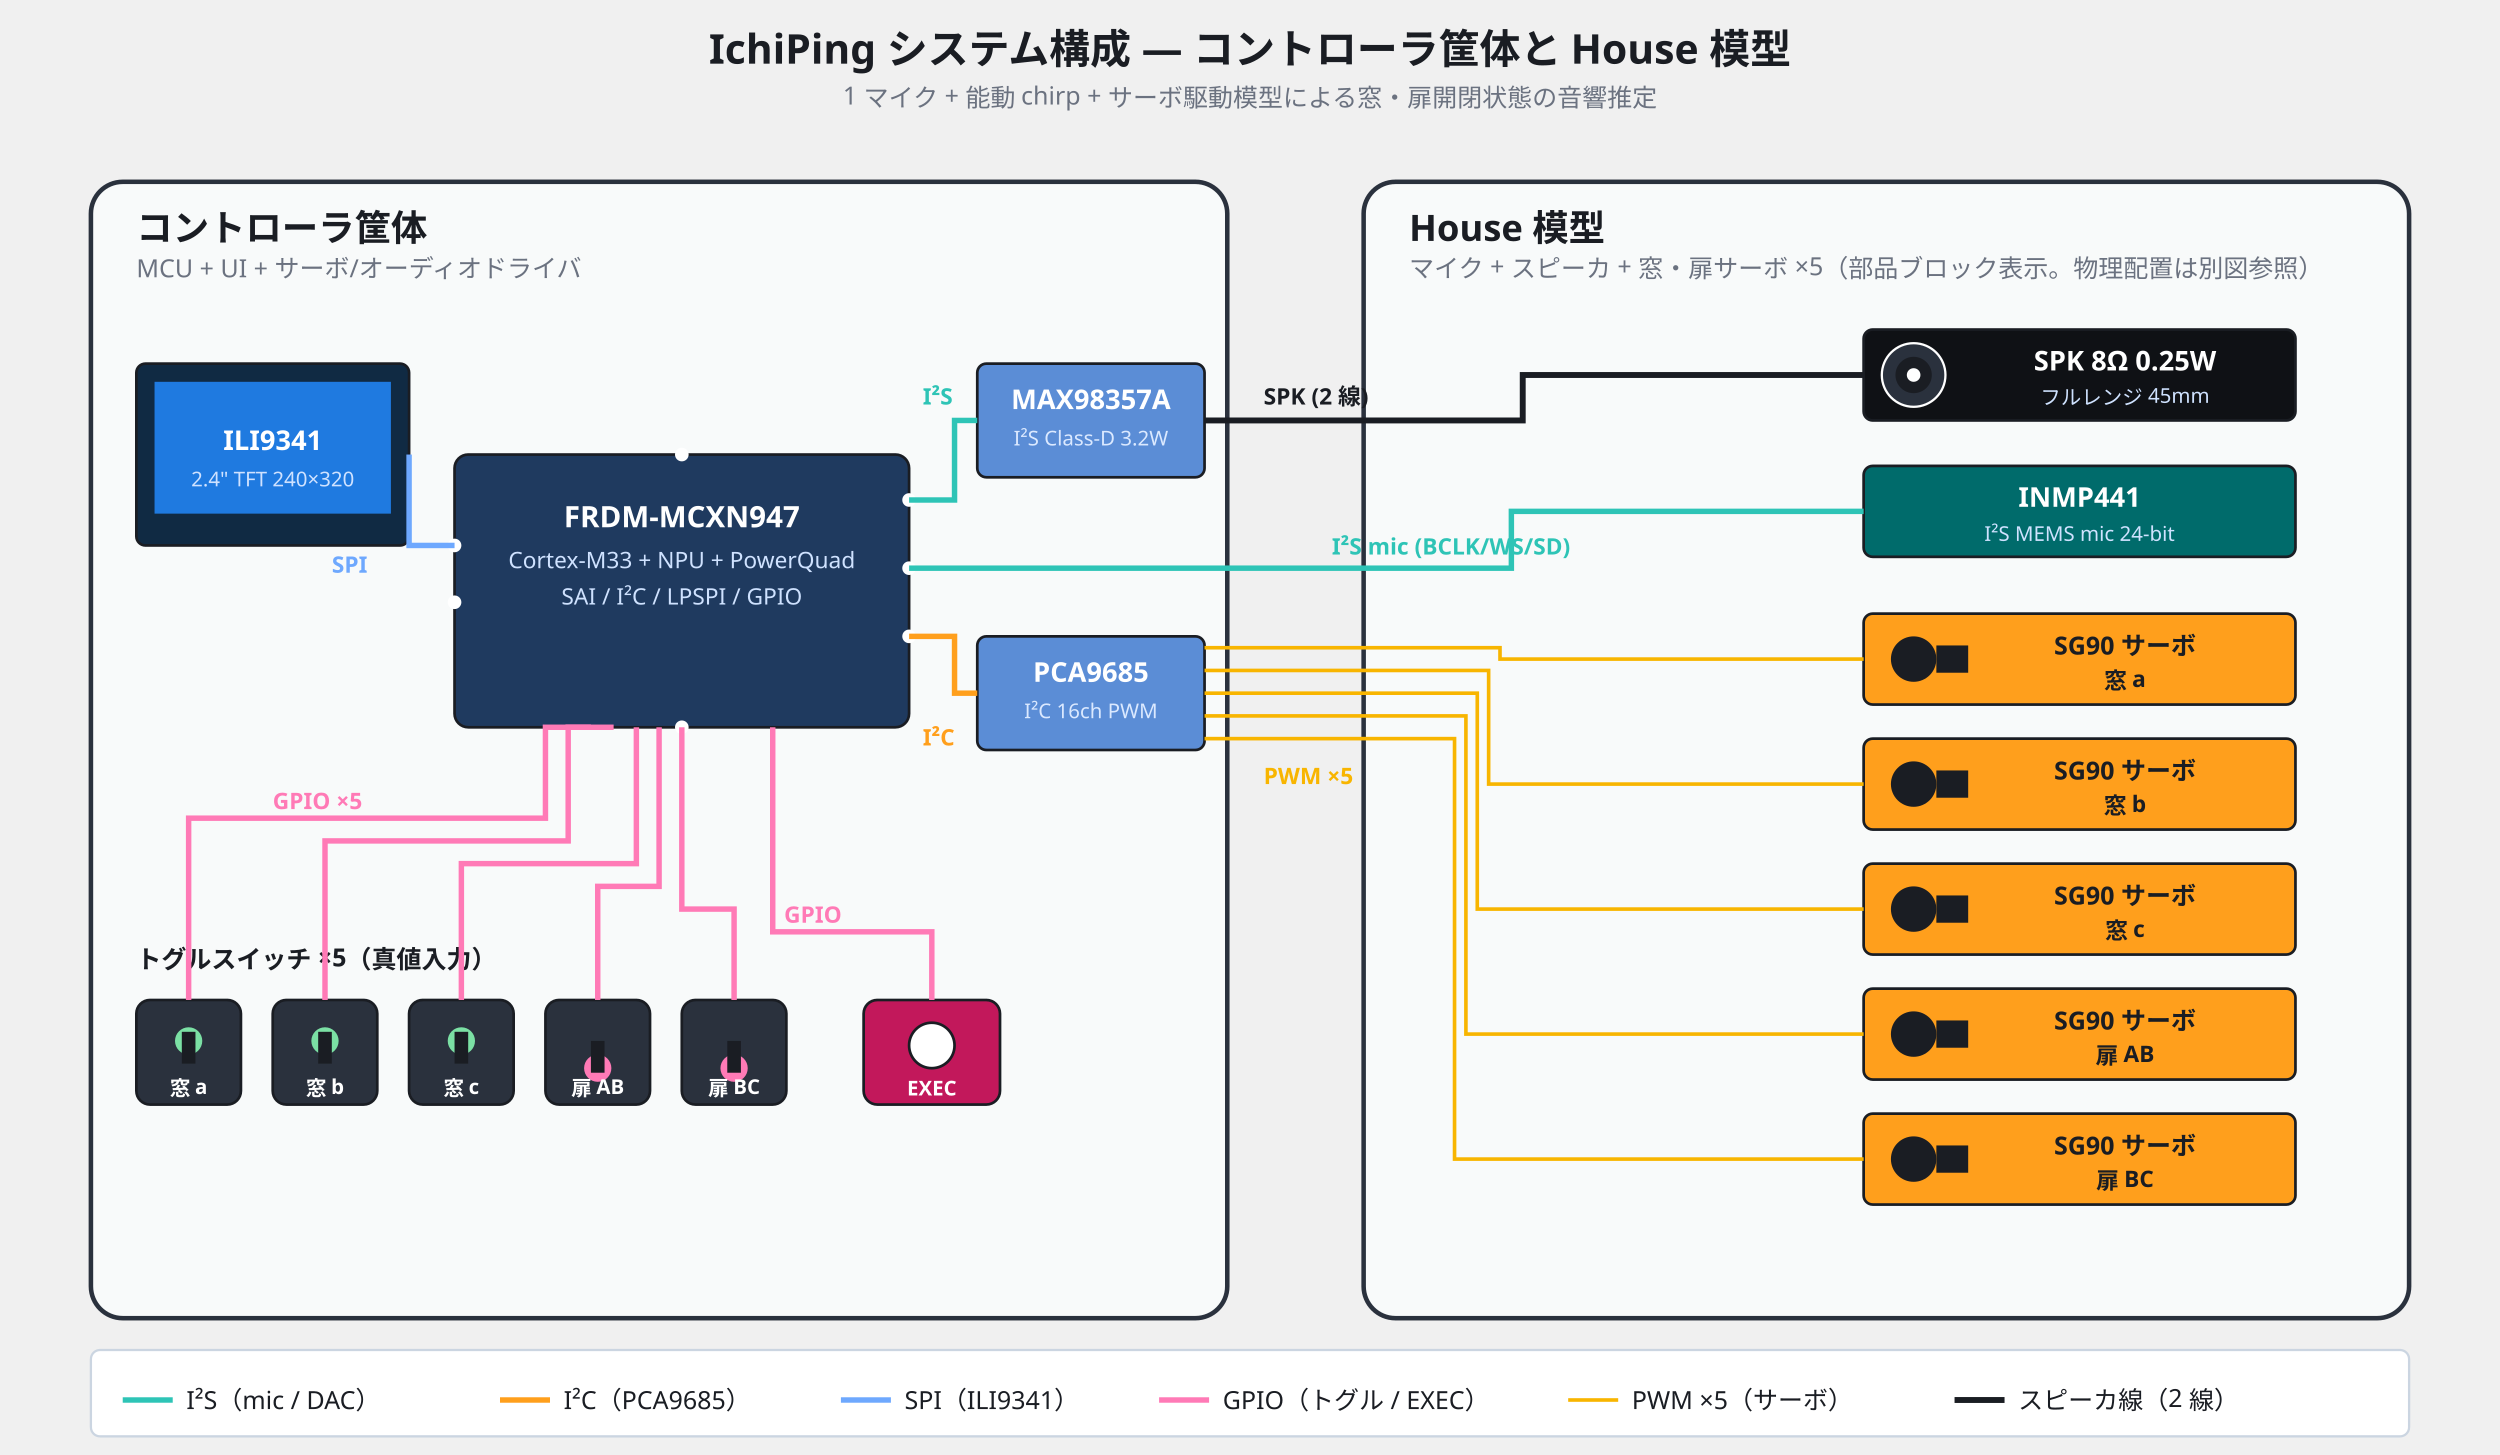
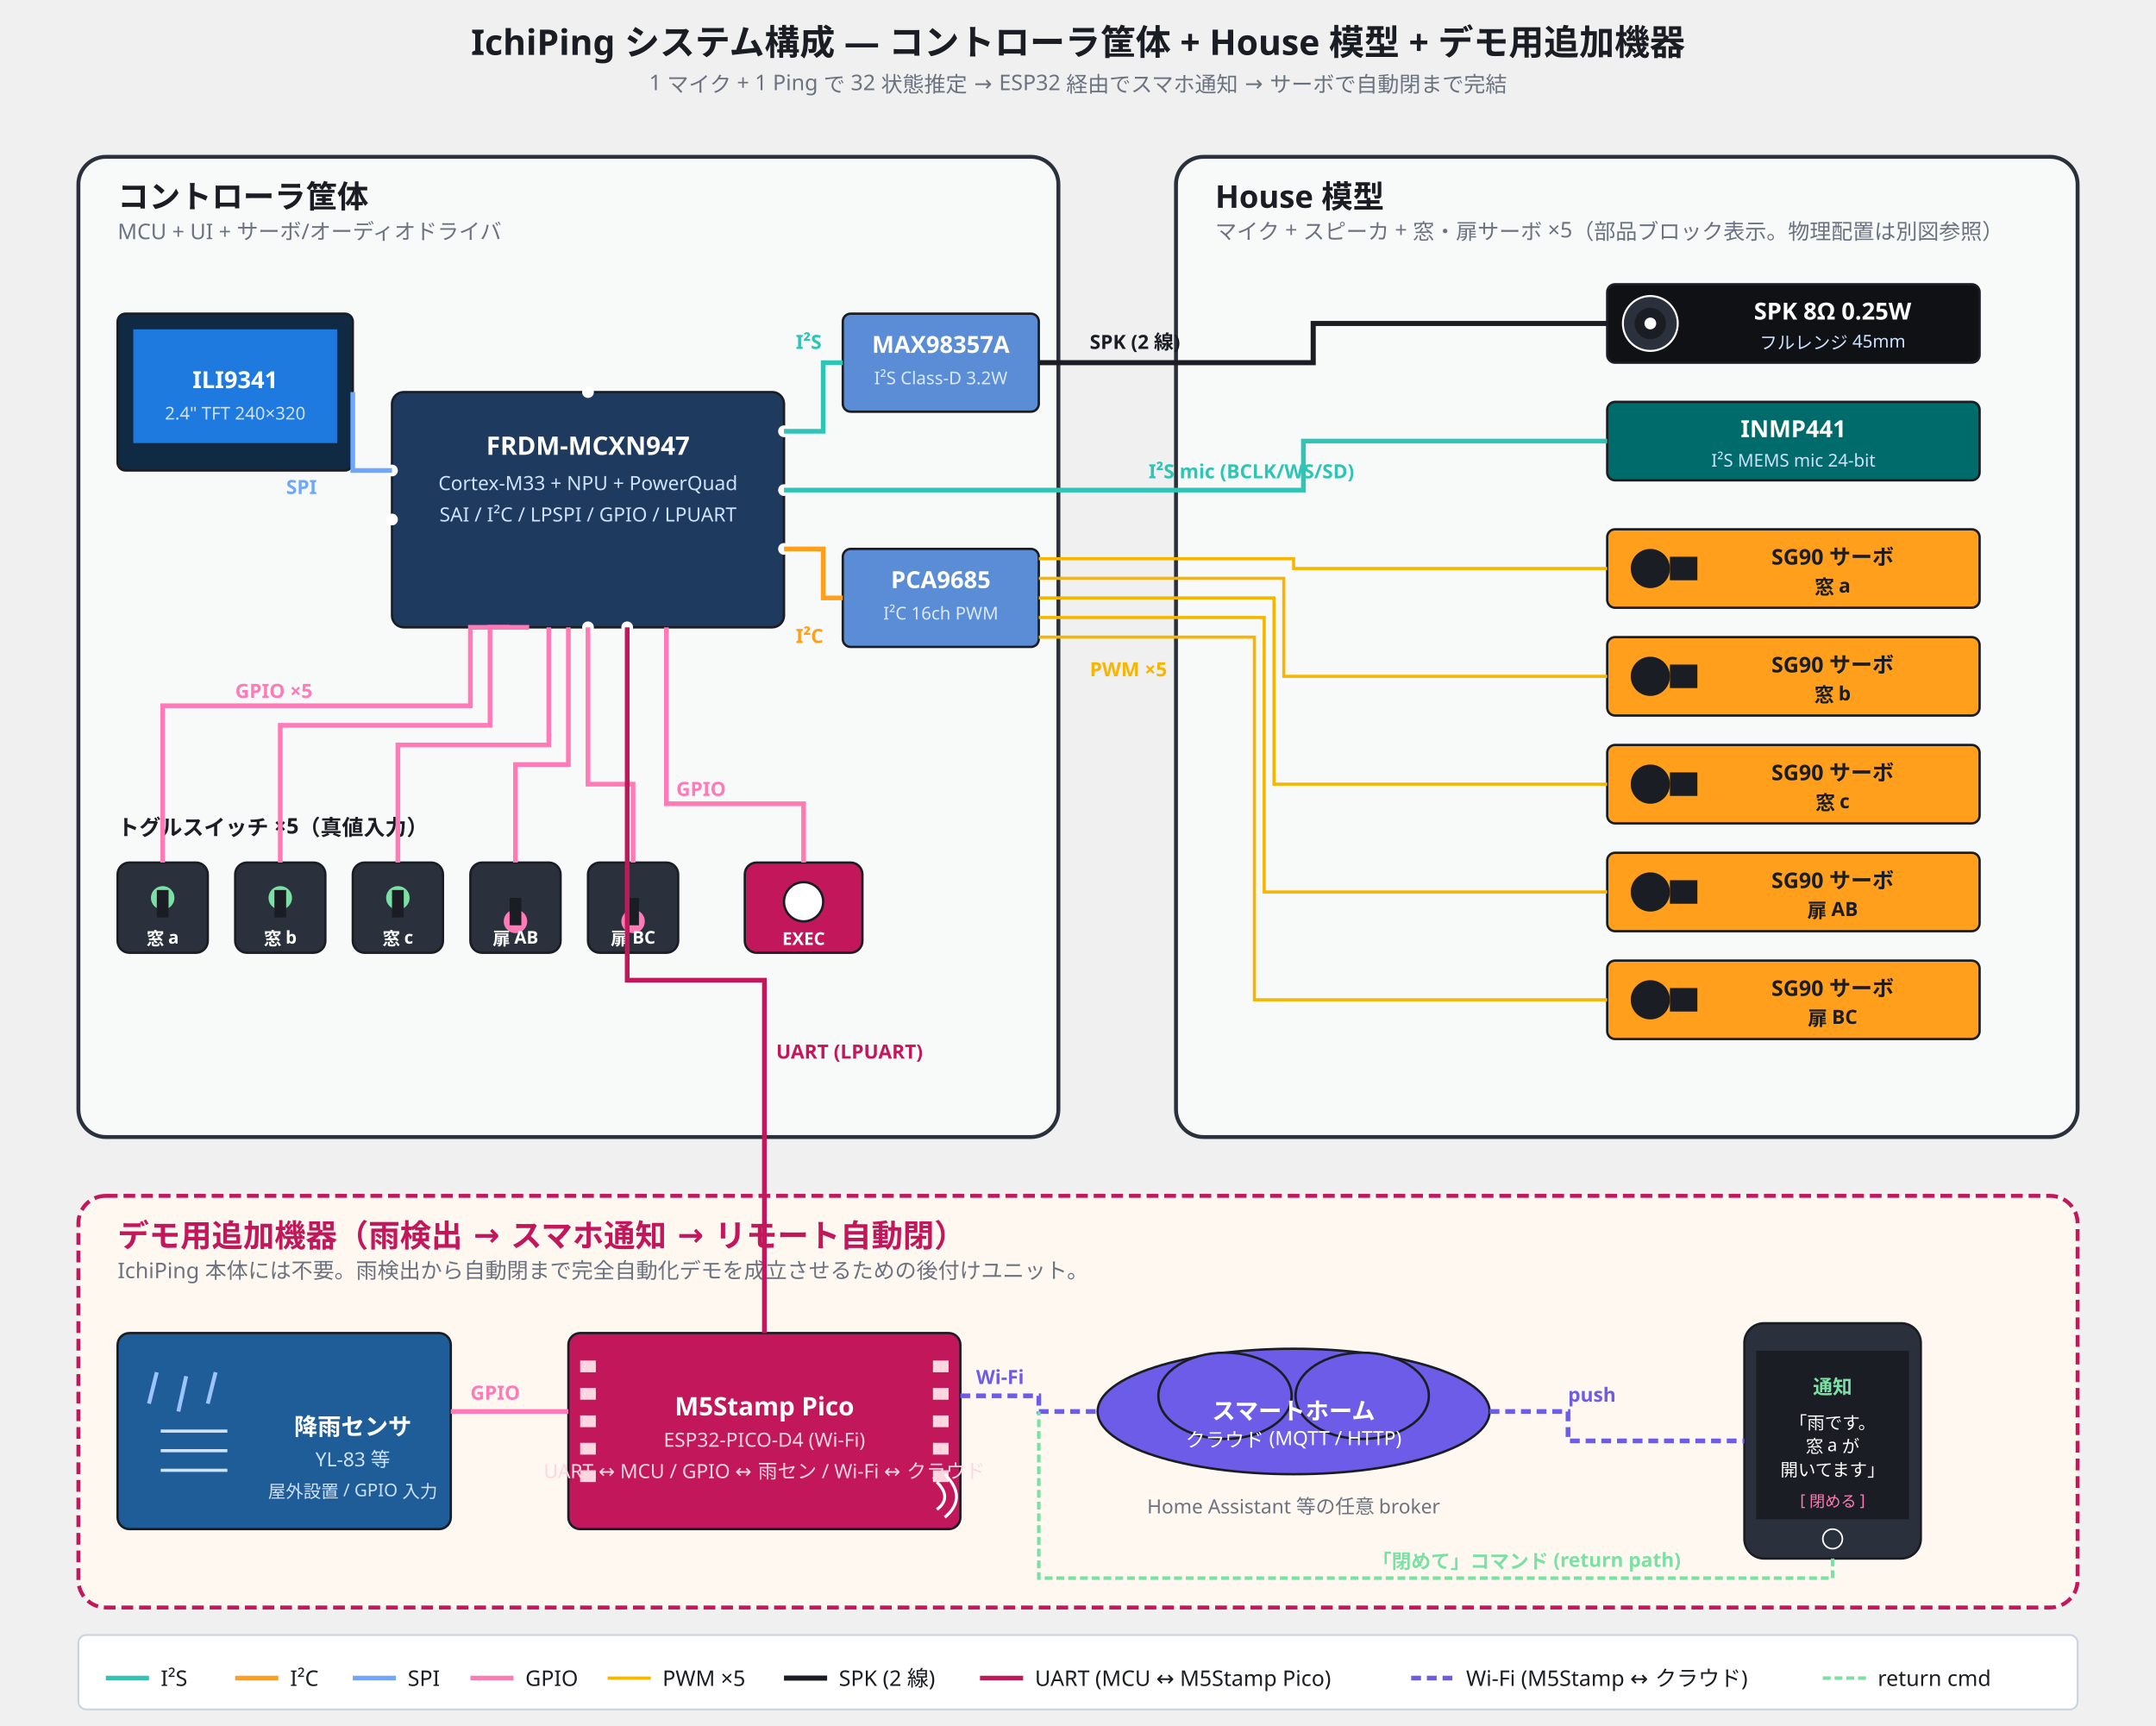
- <svg xmlns="http://www.w3.org/2000/svg" viewBox="0 0 1100 640" font-family="Hiragino Sans, Yu Gothic UI, Segoe UI, sans-serif">
+ <svg xmlns="http://www.w3.org/2000/svg" viewBox="0 0 1100 880" font-family="Hiragino Sans, Yu Gothic UI, Segoe UI, sans-serif">
  <defs>
    <style>
      .enclosure { fill: #f8fafa; stroke: #2a313d; stroke-width: 2; }
+       .enclosure-demo { fill: #fff8f0; stroke: #c2185b; stroke-width: 2; stroke-dasharray: 6 3; }
      .enclosure-label { font-size: 16px; font-weight: 800; fill: #1a1d23; }
+       .enclosure-label-demo { font-size: 16px; font-weight: 800; fill: #c2185b; }
      .enclosure-sub { font-size: 11px; fill: #6b7280; }

      .part { stroke: #1a1d23; stroke-width: 1.2; }
      .part-mcu { fill: #1f3a5f; }
      .part-mcu-text { fill: #fff; font-weight: 700; font-size: 13px; }
      .part-mcu-sub  { fill: #cfe2ff; font-size: 10px; }

      .part-display { fill: #102a43; }
      .part-display-text { fill: #fff; font-weight: 700; font-size: 12px; }

      .part-amp { fill: #5b8dd6; }
      .part-pca { fill: #5b8dd6; }
      .part-amp-text { fill: #fff; font-weight: 700; font-size: 12px; }

      .part-toggle { fill: #2a313d; }
      .part-toggle-text { fill: #fff; font-size: 9px; font-weight: 700; text-anchor: middle; }

      .part-mic { fill: #006b6b; }
      .part-mic-text { fill: #fff; font-weight: 700; font-size: 12px; }

      .part-sp { fill: #0f1115; }
      .part-sp-text { fill: #fff; font-weight: 700; font-size: 12px; }

      .part-servo { fill: #ff9f1c; }
      .part-servo-text { fill: #1a1d23; font-size: 9px; font-weight: 700; text-anchor: middle; }
+ 
+       .part-esp { fill: #c2185b; }
+       .part-esp-text { fill: #fff; font-weight: 700; font-size: 13px; }
+       .part-esp-sub  { fill: #ffd6e0; font-size: 10px; }
+ 
+       .part-rain { fill: #1f5d99; }
+       .part-rain-text { fill: #fff; font-weight: 700; font-size: 12px; }
+ 
+       .part-cloud { fill: #6c5ce7; }
+       .part-cloud-text { fill: #fff; font-weight: 700; font-size: 12px; }
+ 
+       .part-phone { fill: #2a313d; }
+       .part-phone-text { fill: #fff; font-weight: 700; font-size: 11px; }

      .label { font-size: 11px; fill: #4b5563; }
      .label-small { font-size: 10px; fill: #6b7280; }

      .wire-i2s    { stroke: #2ec4b6; stroke-width: 2.4; fill: none; }
      .wire-i2c    { stroke: #ff9f1c; stroke-width: 2.4; fill: none; }
      .wire-spi    { stroke: #6ea8fe; stroke-width: 2.4; fill: none; }
      .wire-gpio   { stroke: #ff7ab6; stroke-width: 2.4; fill: none; }
      .wire-pwm    { stroke: #f8b500; stroke-width: 1.6; fill: none; }
      .wire-audio  { stroke: #1a1d23; stroke-width: 2.6; fill: none; }
+       .wire-uart   { stroke: #c2185b; stroke-width: 2.4; fill: none; }
+       .wire-wifi   { stroke: #6c5ce7; stroke-width: 2.4; fill: none; stroke-dasharray: 5 3; }
      .wire-label  { font-size: 10px; font-weight: 700; }

      .legend-box { fill: #fff; stroke: #cbd5e1; stroke-width: 1; }
    </style>
  </defs>
  <text x="550" y="28" font-size="18" font-weight="800" text-anchor="middle" fill="#1a1d23">
-     IchiPing システム構成 — コントローラ筐体と House 模型
+     IchiPing システム構成 — コントローラ筐体 + House 模型 + デモ用追加機器
  </text>
  <text x="550" y="46" font-size="11" text-anchor="middle" fill="#6b7280">
-     1 マイク + 能動 chirp + サーボ駆動模型による窓・扉開閉状態の音響推定
+     1 マイク + 1 Ping で 32 状態推定 → ESP32 経由でスマホ通知 → サーボで自動閉まで完結
  </text>
  <rect class="enclosure" x="40" y="80" width="500" height="500" rx="14" />
  <text class="enclosure-label" x="60" y="106">コントローラ筐体</text>
  <text class="enclosure-sub" x="60" y="122">MCU + UI + サーボ/オーディオドライバ</text>
  <rect class="part part-mcu" x="200" y="200" width="200" height="120" rx="6" />
  <text class="part-mcu-text" x="300" y="232" text-anchor="middle">FRDM-MCXN947</text>
  <text class="part-mcu-sub" x="300" y="250" text-anchor="middle">Cortex-M33 + NPU + PowerQuad</text>
-   <text class="part-mcu-sub" x="300" y="266" text-anchor="middle">SAI / I²C / LPSPI / GPIO</text>
+   <text class="part-mcu-sub" x="300" y="266" text-anchor="middle">SAI / I²C / LPSPI / GPIO / LPUART</text>
  <circle cx="200" cy="240" r="3" fill="#fff" />
  <circle cx="200" cy="265" r="3" fill="#fff" />
  <circle cx="400" cy="220" r="3" fill="#fff" />
  <circle cx="400" cy="250" r="3" fill="#fff" />
  <circle cx="400" cy="280" r="3" fill="#fff" />
  <circle cx="300" cy="320" r="3" fill="#fff" />
  <circle cx="300" cy="200" r="3" fill="#fff" />
  <rect class="part part-display" x="60" y="160" width="120" height="80" rx="4" />
  <rect x="68" y="168" width="104" height="58" fill="#1f7ae0" stroke="none" />
  <text class="part-display-text" x="120" y="198" text-anchor="middle">ILI9341</text>
  <text x="120" y="214" text-anchor="middle" font-size="9" fill="#cfe2ff">2.4" TFT 240×320</text>
  <rect class="part part-amp" x="430" y="160" width="100" height="50" rx="4" />
  <text class="part-amp-text" x="480" y="180" text-anchor="middle">MAX98357A</text>
  <text x="480" y="196" text-anchor="middle" font-size="9" fill="#dbe9ff">I²S Class-D 3.2W</text>
  <rect class="part part-pca" x="430" y="280" width="100" height="50" rx="4" />
  <text class="part-amp-text" x="480" y="300" text-anchor="middle">PCA9685</text>
  <text x="480" y="316" text-anchor="middle" font-size="9" fill="#dbe9ff">I²C 16ch PWM</text>
  <text x="60" y="426" font-size="11" font-weight="700" fill="#1a1d23">トグルスイッチ ×5（真値入力）</text>
  <g>
    <g transform="translate(60,440)">
      <rect class="part part-toggle" width="46" height="46" rx="6" />
      <circle cx="23" cy="18" r="6" fill="#7be0a4" />
      <rect x="20" y="14" width="6" height="14" fill="#1a1d23" />
      <text class="part-toggle-text" x="23" y="42">窓 a</text>
    </g>
    <g transform="translate(120,440)">
      <rect class="part part-toggle" width="46" height="46" rx="6" />
      <circle cx="23" cy="18" r="6" fill="#7be0a4" />
      <rect x="20" y="14" width="6" height="14" fill="#1a1d23" />
      <text class="part-toggle-text" x="23" y="42">窓 b</text>
    </g>
    <g transform="translate(180,440)">
      <rect class="part part-toggle" width="46" height="46" rx="6" />
      <circle cx="23" cy="18" r="6" fill="#7be0a4" />
      <rect x="20" y="14" width="6" height="14" fill="#1a1d23" />
      <text class="part-toggle-text" x="23" y="42">窓 c</text>
    </g>
    <g transform="translate(240,440)">
      <rect class="part part-toggle" width="46" height="46" rx="6" />
      <circle cx="23" cy="30" r="6" fill="#ff7ab6" />
      <rect x="20" y="18" width="6" height="14" fill="#1a1d23" />
      <text class="part-toggle-text" x="23" y="42">扉 AB</text>
    </g>
    <g transform="translate(300,440)">
      <rect class="part part-toggle" width="46" height="46" rx="6" />
      <circle cx="23" cy="30" r="6" fill="#ff7ab6" />
      <rect x="20" y="18" width="6" height="14" fill="#1a1d23" />
      <text class="part-toggle-text" x="23" y="42">扉 BC</text>
    </g>
  </g>
  <g transform="translate(380,440)">
    <rect class="part" x="0" y="0" width="60" height="46" rx="6" fill="#c2185b" />
    <circle cx="30" cy="20" r="10" fill="#fff" stroke="#1a1d23" stroke-width="1.2" />
    <text x="30" y="42" font-size="9" font-weight="700" fill="#fff" text-anchor="middle">EXEC</text>
  </g>
+   <circle cx="320" cy="320" r="3" fill="#fff" />
  <path class="wire-spi" d="M200,240 L180,240 L180,220 L180,200" />
  <text class="wire-label" x="146" y="252" fill="#6ea8fe">SPI</text>
  <path class="wire-i2s" d="M400,220 L420,220 L420,185 L430,185" />
  <text class="wire-label" x="406" y="178" fill="#2ec4b6">I²S</text>
  <path class="wire-i2c" d="M400,280 L420,280 L420,305 L430,305" />
  <text class="wire-label" x="406" y="328" fill="#ff9f1c">I²C</text>
  <path class="wire-gpio" d="M83,440 L83,360 L240,360 L240,320 L260,320" />
  <path class="wire-gpio" d="M143,440 L143,370 L250,370 L250,320 L270,320" />
  <path class="wire-gpio" d="M203,440 L203,380 L260,380 L280,380 L280,320" />
  <path class="wire-gpio" d="M263,440 L263,390 L290,390 L290,320" />
  <path class="wire-gpio" d="M323,440 L323,400 L310,400 L300,400 L300,320" />
  <text class="wire-label" x="120" y="356" fill="#ff7ab6">GPIO ×5</text>
  <path class="wire-gpio" d="M410,440 L410,410 L340,410 L340,320" />
  <text class="wire-label" x="345" y="406" fill="#ff7ab6">GPIO</text>
  <rect class="enclosure" x="600" y="80" width="460" height="500" rx="14" />
  <text class="enclosure-label" x="620" y="106">House 模型</text>
  <text class="enclosure-sub" x="620" y="122">マイク + スピーカ + 窓・扉サーボ ×5（部品ブロック表示。物理配置は別図参照）</text>
  <g transform="translate(820,145)">
    <rect class="part part-sp" x="0" y="0" width="190" height="40" rx="4" />
    <circle cx="22" cy="20" r="14" fill="#2a313d" stroke="#fff" stroke-width="1" />
    <circle cx="22" cy="20" r="8" fill="#1a1d23" />
    <circle cx="22" cy="20" r="3" fill="#fff" />
    <text class="part-sp-text" x="115" y="18" text-anchor="middle" fill="#fff">SPK 8Ω 0.25W</text>
    <text x="115" y="33" text-anchor="middle" font-size="9" fill="#cfe2ff">フルレンジ 45mm</text>
  </g>
  <g transform="translate(820,205)">
    <rect class="part part-mic" x="0" y="0" width="190" height="40" rx="4" />
    <text class="part-mic-text" x="95" y="18" text-anchor="middle">INMP441</text>
    <text x="95" y="33" text-anchor="middle" font-size="9" fill="#cfe2ff">I²S MEMS mic 24-bit</text>
  </g>
  <g>
    <g transform="translate(820,270)">
      <rect class="part part-servo" width="190" height="40" rx="4" />
      <circle cx="22" cy="20" r="10" fill="#1a1d23" />
      <rect x="32" y="14" width="14" height="12" fill="#1a1d23" />
      <text x="115" y="18" text-anchor="middle" font-size="11" font-weight="700" fill="#1a1d23">SG90 サーボ</text>
      <text x="115" y="33" text-anchor="middle" font-size="10" font-weight="700" fill="#1a1d23">窓 a</text>
    </g>
    <g transform="translate(820,325)">
      <rect class="part part-servo" width="190" height="40" rx="4" />
      <circle cx="22" cy="20" r="10" fill="#1a1d23" />
      <rect x="32" y="14" width="14" height="12" fill="#1a1d23" />
      <text x="115" y="18" text-anchor="middle" font-size="11" font-weight="700" fill="#1a1d23">SG90 サーボ</text>
      <text x="115" y="33" text-anchor="middle" font-size="10" font-weight="700" fill="#1a1d23">窓 b</text>
    </g>
    <g transform="translate(820,380)">
      <rect class="part part-servo" width="190" height="40" rx="4" />
      <circle cx="22" cy="20" r="10" fill="#1a1d23" />
      <rect x="32" y="14" width="14" height="12" fill="#1a1d23" />
      <text x="115" y="18" text-anchor="middle" font-size="11" font-weight="700" fill="#1a1d23">SG90 サーボ</text>
      <text x="115" y="33" text-anchor="middle" font-size="10" font-weight="700" fill="#1a1d23">窓 c</text>
    </g>
    <g transform="translate(820,435)">
      <rect class="part part-servo" width="190" height="40" rx="4" />
      <circle cx="22" cy="20" r="10" fill="#1a1d23" />
      <rect x="32" y="14" width="14" height="12" fill="#1a1d23" />
      <text x="115" y="18" text-anchor="middle" font-size="11" font-weight="700" fill="#1a1d23">SG90 サーボ</text>
      <text x="115" y="33" text-anchor="middle" font-size="10" font-weight="700" fill="#1a1d23">扉 AB</text>
    </g>
    <g transform="translate(820,490)">
      <rect class="part part-servo" width="190" height="40" rx="4" />
      <circle cx="22" cy="20" r="10" fill="#1a1d23" />
      <rect x="32" y="14" width="14" height="12" fill="#1a1d23" />
      <text x="115" y="18" text-anchor="middle" font-size="11" font-weight="700" fill="#1a1d23">SG90 サーボ</text>
      <text x="115" y="33" text-anchor="middle" font-size="10" font-weight="700" fill="#1a1d23">扉 BC</text>
    </g>
  </g>
  <path class="wire-audio" d="M530,185 L670,185 L670,165 L820,165" />
  <text class="wire-label" x="556" y="178" fill="#1a1d23">SPK (2 線)</text>
  <path class="wire-i2s" d="M400,250 L665,250 L665,225 L820,225" />
  <text class="wire-label" x="586" y="244" fill="#2ec4b6">I²S mic (BCLK/WS/SD)</text>
  <path class="wire-pwm" d="M530,285 L660,285 L660,290 L820,290" />
  <path class="wire-pwm" d="M530,295 L655,295 L655,345 L820,345" />
  <path class="wire-pwm" d="M530,305 L650,305 L650,400 L820,400" />
  <path class="wire-pwm" d="M530,315 L645,315 L645,455 L820,455" />
  <path class="wire-pwm" d="M530,325 L640,325 L640,510 L820,510" />
  <text class="wire-label" x="556" y="345" fill="#f8b500">PWM ×5</text>
-   <g transform="translate(40,594)">
+   <rect class="enclosure-demo" x="40" y="610" width="1020" height="210" rx="14" />
+   <text class="enclosure-label-demo" x="60" y="636">デモ用追加機器（雨検出 → スマホ通知 → リモート自動閉）</text>
+   <text class="enclosure-sub" x="60" y="652">IchiPing 本体には不要。雨検出から自動閉まで完全自動化デモを成立させるための後付けユニット。</text>
+   <g transform="translate(60,680)">
+     <rect class="part part-rain" width="170" height="100" rx="6" />
+     <line x1="20" y1="20" x2="16" y2="36" stroke="#9ec4ff" stroke-width="2" />
+     <line x1="35" y1="22" x2="31" y2="40" stroke="#9ec4ff" stroke-width="2" />
+     <line x1="50" y1="20" x2="46" y2="36" stroke="#9ec4ff" stroke-width="2" />
+     <line x1="22" y1="50" x2="56" y2="50" stroke="#cfe2ff" stroke-width="1.6" />
+     <line x1="22" y1="60" x2="56" y2="60" stroke="#cfe2ff" stroke-width="1.6" />
+     <line x1="22" y1="70" x2="56" y2="70" stroke="#cfe2ff" stroke-width="1.6" />
+     <text class="part-rain-text" x="120" y="52" text-anchor="middle">降雨センサ</text>
+     <text x="120" y="68" text-anchor="middle" font-size="10" fill="#cfe2ff">YL-83 等</text>
+     <text x="120" y="84" text-anchor="middle" font-size="9" fill="#cfe2ff">屋外設置 / GPIO 入力</text>
+   </g>
+   <g transform="translate(290,680)">
+     <rect class="part part-esp" width="200" height="100" rx="6" />
+     <g fill="#ffd6e0">
+       <rect x="6" y="14" width="8" height="6" />
+       <rect x="6" y="28" width="8" height="6" />
+       <rect x="6" y="42" width="8" height="6" />
+       <rect x="6" y="56" width="8" height="6" />
+       <rect x="6" y="70" width="8" height="6" />
+       <rect x="186" y="14" width="8" height="6" />
+       <rect x="186" y="28" width="8" height="6" />
+       <rect x="186" y="42" width="8" height="6" />
+       <rect x="186" y="56" width="8" height="6" />
+       <rect x="186" y="70" width="8" height="6" />
+     </g>
+     <text class="part-esp-text" x="100" y="42" text-anchor="middle">M5Stamp Pico</text>
+     <text class="part-esp-sub" x="100" y="58" text-anchor="middle">ESP32-PICO-D4 (Wi-Fi)</text>
+     <text class="part-esp-sub" x="100" y="74" text-anchor="middle">UART ↔ MCU / GPIO ↔ 雨セン / Wi-Fi ↔ クラウド</text>
+     <path d="M188,90 Q196,84 188,76" fill="none" stroke="#fff" stroke-width="1.5" />
+     <path d="M192,94 Q204,84 192,72" fill="none" stroke="#fff" stroke-width="1.5" />
+   </g>
+   <g transform="translate(560,680)">
+     <ellipse cx="100" cy="40" rx="100" ry="32" class="part part-cloud" />
+     <ellipse cx="65" cy="32" rx="34" ry="22" class="part part-cloud" />
+     <ellipse cx="135" cy="32" rx="34" ry="22" class="part part-cloud" />
+     <text class="part-cloud-text" x="100" y="44" text-anchor="middle">スマートホーム</text>
+     <text x="100" y="58" text-anchor="middle" font-size="10" fill="#fff">クラウド (MQTT / HTTP)</text>
+     <text x="100" y="92" text-anchor="middle" font-size="10" fill="#6b7280">Home Assistant 等の任意 broker</text>
+   </g>
+   <g transform="translate(890,675)">
+     <rect class="part part-phone" width="90" height="120" rx="10" />
+     <rect x="6" y="14" width="78" height="86" fill="#1a1d23" stroke="none" />
+     <text x="45" y="36" text-anchor="middle" font-size="10" font-weight="700" fill="#7be0a4">通知</text>
+     <text x="45" y="54" text-anchor="middle" font-size="9" fill="#fff">「雨です。</text>
+     <text x="45" y="66" text-anchor="middle" font-size="9" fill="#fff">窓 a が</text>
+     <text x="45" y="78" text-anchor="middle" font-size="9" fill="#fff">開いてます」</text>
+     <text x="45" y="93" text-anchor="middle" font-size="8" fill="#ff7ab6">[ 閉める ]</text>
+     <circle cx="45" cy="110" r="5" fill="#2a313d" stroke="#fff" stroke-width="0.8" />
+   </g>
+   <path class="wire-gpio" d="M230,720 L260,720 L260,720 L290,720" />
+   <text class="wire-label" x="240" y="714" fill="#ff7ab6">GPIO</text>
+   <path class="wire-uart" d="M390,680 L390,580 L390,500 L320,500 L320,320" />
+   <text class="wire-label" x="396" y="540" fill="#c2185b">UART (LPUART)</text>
+   <path class="wire-wifi" d="M490,712 L530,712 L530,720 L560,720" />
+   <text class="wire-label" x="498" y="706" fill="#6c5ce7">Wi-Fi</text>
+   <path class="wire-wifi" d="M760,720 L800,720 L800,735 L890,735" />
+   <text class="wire-label" x="800" y="715" fill="#6c5ce7">push</text>
+   <path d="M935,795 L935,805 L530,805 L530,720" fill="none" stroke="#7be0a4" stroke-width="1.8" stroke-dasharray="4 2" />
+   <text class="wire-label" x="700" y="800" fill="#7be0a4">「閉めて」コマンド (return path)</text>
+   <g transform="translate(40,834)">
    <rect class="legend-box" x="0" y="0" width="1020" height="38" rx="4" />
    <g transform="translate(14,22)">
      <line x1="0" y1="0" x2="22" y2="0" class="wire-i2s" />
-       <text x="28" y="4" font-size="11" fill="#1a1d23">I²S（mic / DAC）</text>
-     </g>
-     <g transform="translate(180,22)">
+       <text x="28" y="4" font-size="11" fill="#1a1d23">I²S</text>
+     </g>
+     <g transform="translate(80,22)">
      <line x1="0" y1="0" x2="22" y2="0" class="wire-i2c" />
-       <text x="28" y="4" font-size="11" fill="#1a1d23">I²C（PCA9685）</text>
-     </g>
-     <g transform="translate(330,22)">
+       <text x="28" y="4" font-size="11" fill="#1a1d23">I²C</text>
+     </g>
+     <g transform="translate(140,22)">
      <line x1="0" y1="0" x2="22" y2="0" class="wire-spi" />
-       <text x="28" y="4" font-size="11" fill="#1a1d23">SPI（ILI9341）</text>
-     </g>
-     <g transform="translate(470,22)">
+       <text x="28" y="4" font-size="11" fill="#1a1d23">SPI</text>
+     </g>
+     <g transform="translate(200,22)">
      <line x1="0" y1="0" x2="22" y2="0" class="wire-gpio" />
-       <text x="28" y="4" font-size="11" fill="#1a1d23">GPIO（トグル / EXEC）</text>
-     </g>
-     <g transform="translate(650,22)">
+       <text x="28" y="4" font-size="11" fill="#1a1d23">GPIO</text>
+     </g>
+     <g transform="translate(270,22)">
      <line x1="0" y1="0" x2="22" y2="0" class="wire-pwm" />
-       <text x="28" y="4" font-size="11" fill="#1a1d23">PWM ×5（サーボ）</text>
-     </g>
-     <g transform="translate(820,22)">
+       <text x="28" y="4" font-size="11" fill="#1a1d23">PWM ×5</text>
+     </g>
+     <g transform="translate(360,22)">
      <line x1="0" y1="0" x2="22" y2="0" class="wire-audio" />
-       <text x="28" y="4" font-size="11" fill="#1a1d23">スピーカ線（2 線）</text>
+       <text x="28" y="4" font-size="11" fill="#1a1d23">SPK (2 線)</text>
+     </g>
+     <g transform="translate(460,22)">
+       <line x1="0" y1="0" x2="22" y2="0" class="wire-uart" />
+       <text x="28" y="4" font-size="11" fill="#1a1d23">UART (MCU ↔ M5Stamp Pico)</text>
+     </g>
+     <g transform="translate(680,22)">
+       <line x1="0" y1="0" x2="22" y2="0" class="wire-wifi" />
+       <text x="28" y="4" font-size="11" fill="#1a1d23">Wi-Fi (M5Stamp ↔ クラウド)</text>
+     </g>
+     <g transform="translate(890,22)">
+       <line x1="0" y1="0" x2="22" y2="0" stroke="#7be0a4" stroke-width="1.8" stroke-dasharray="4 2" />
+       <text x="28" y="4" font-size="11" fill="#1a1d23">return cmd</text>
    </g>
  </g>
</svg>
